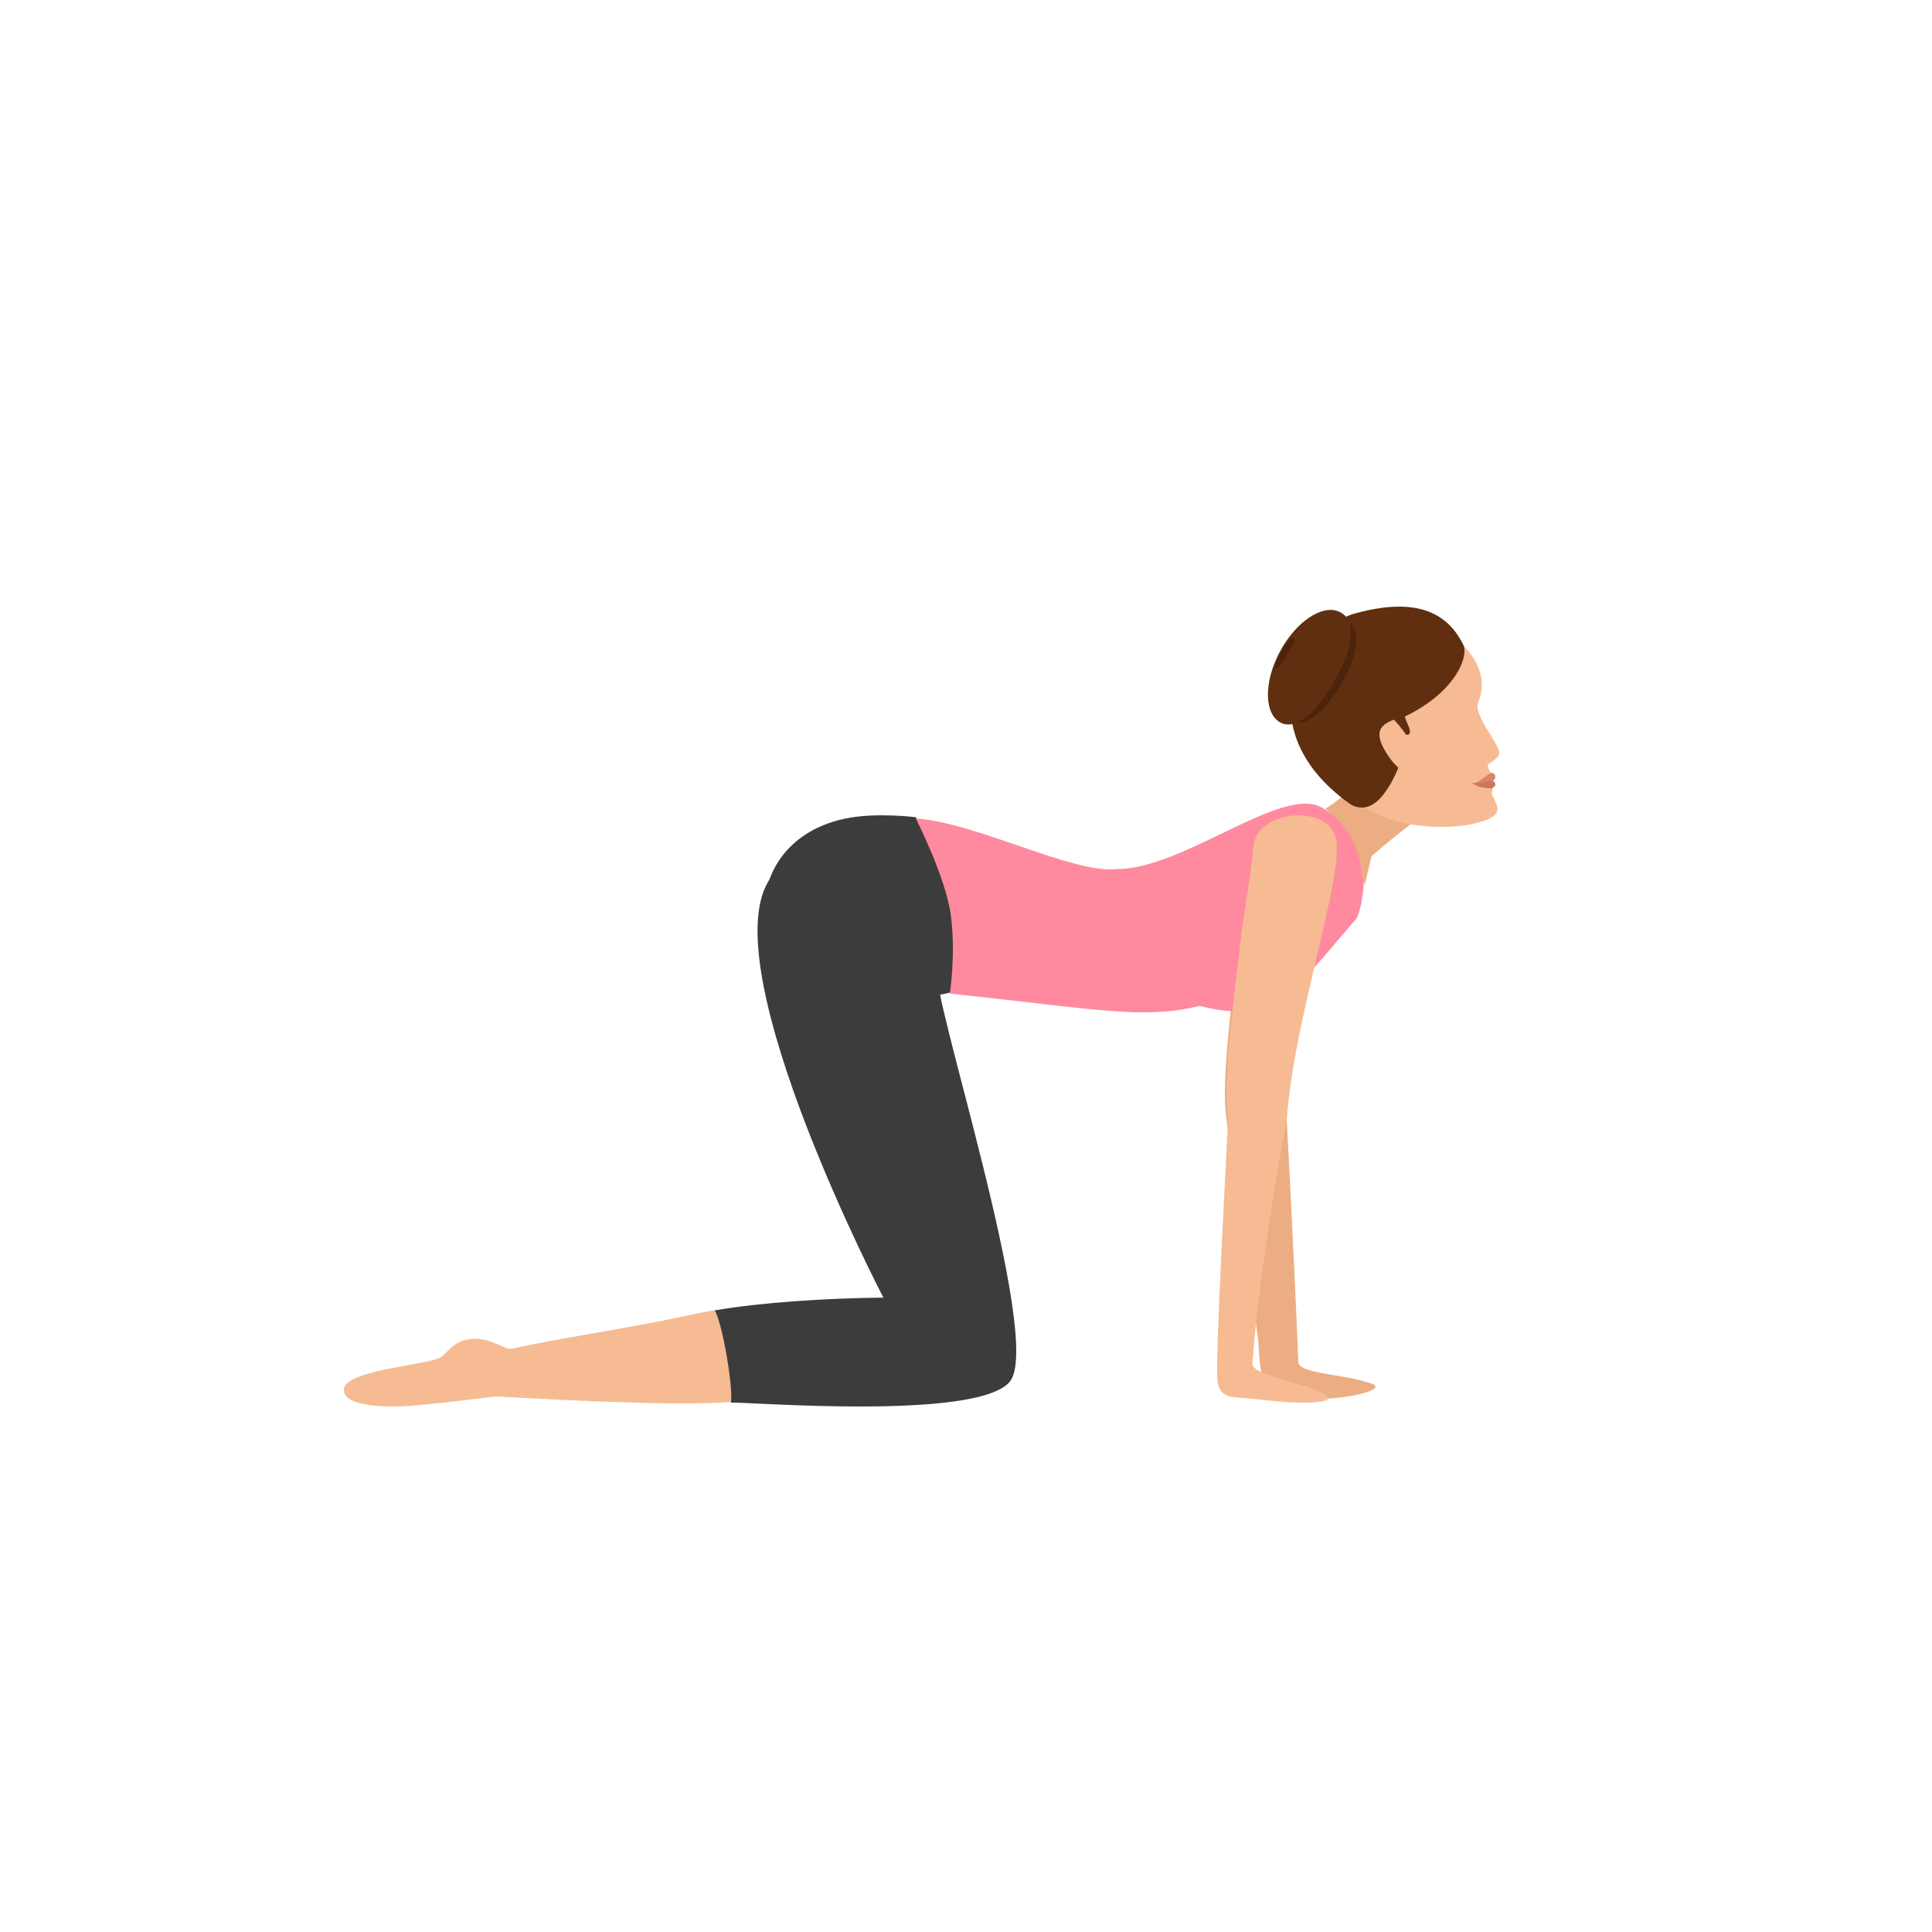
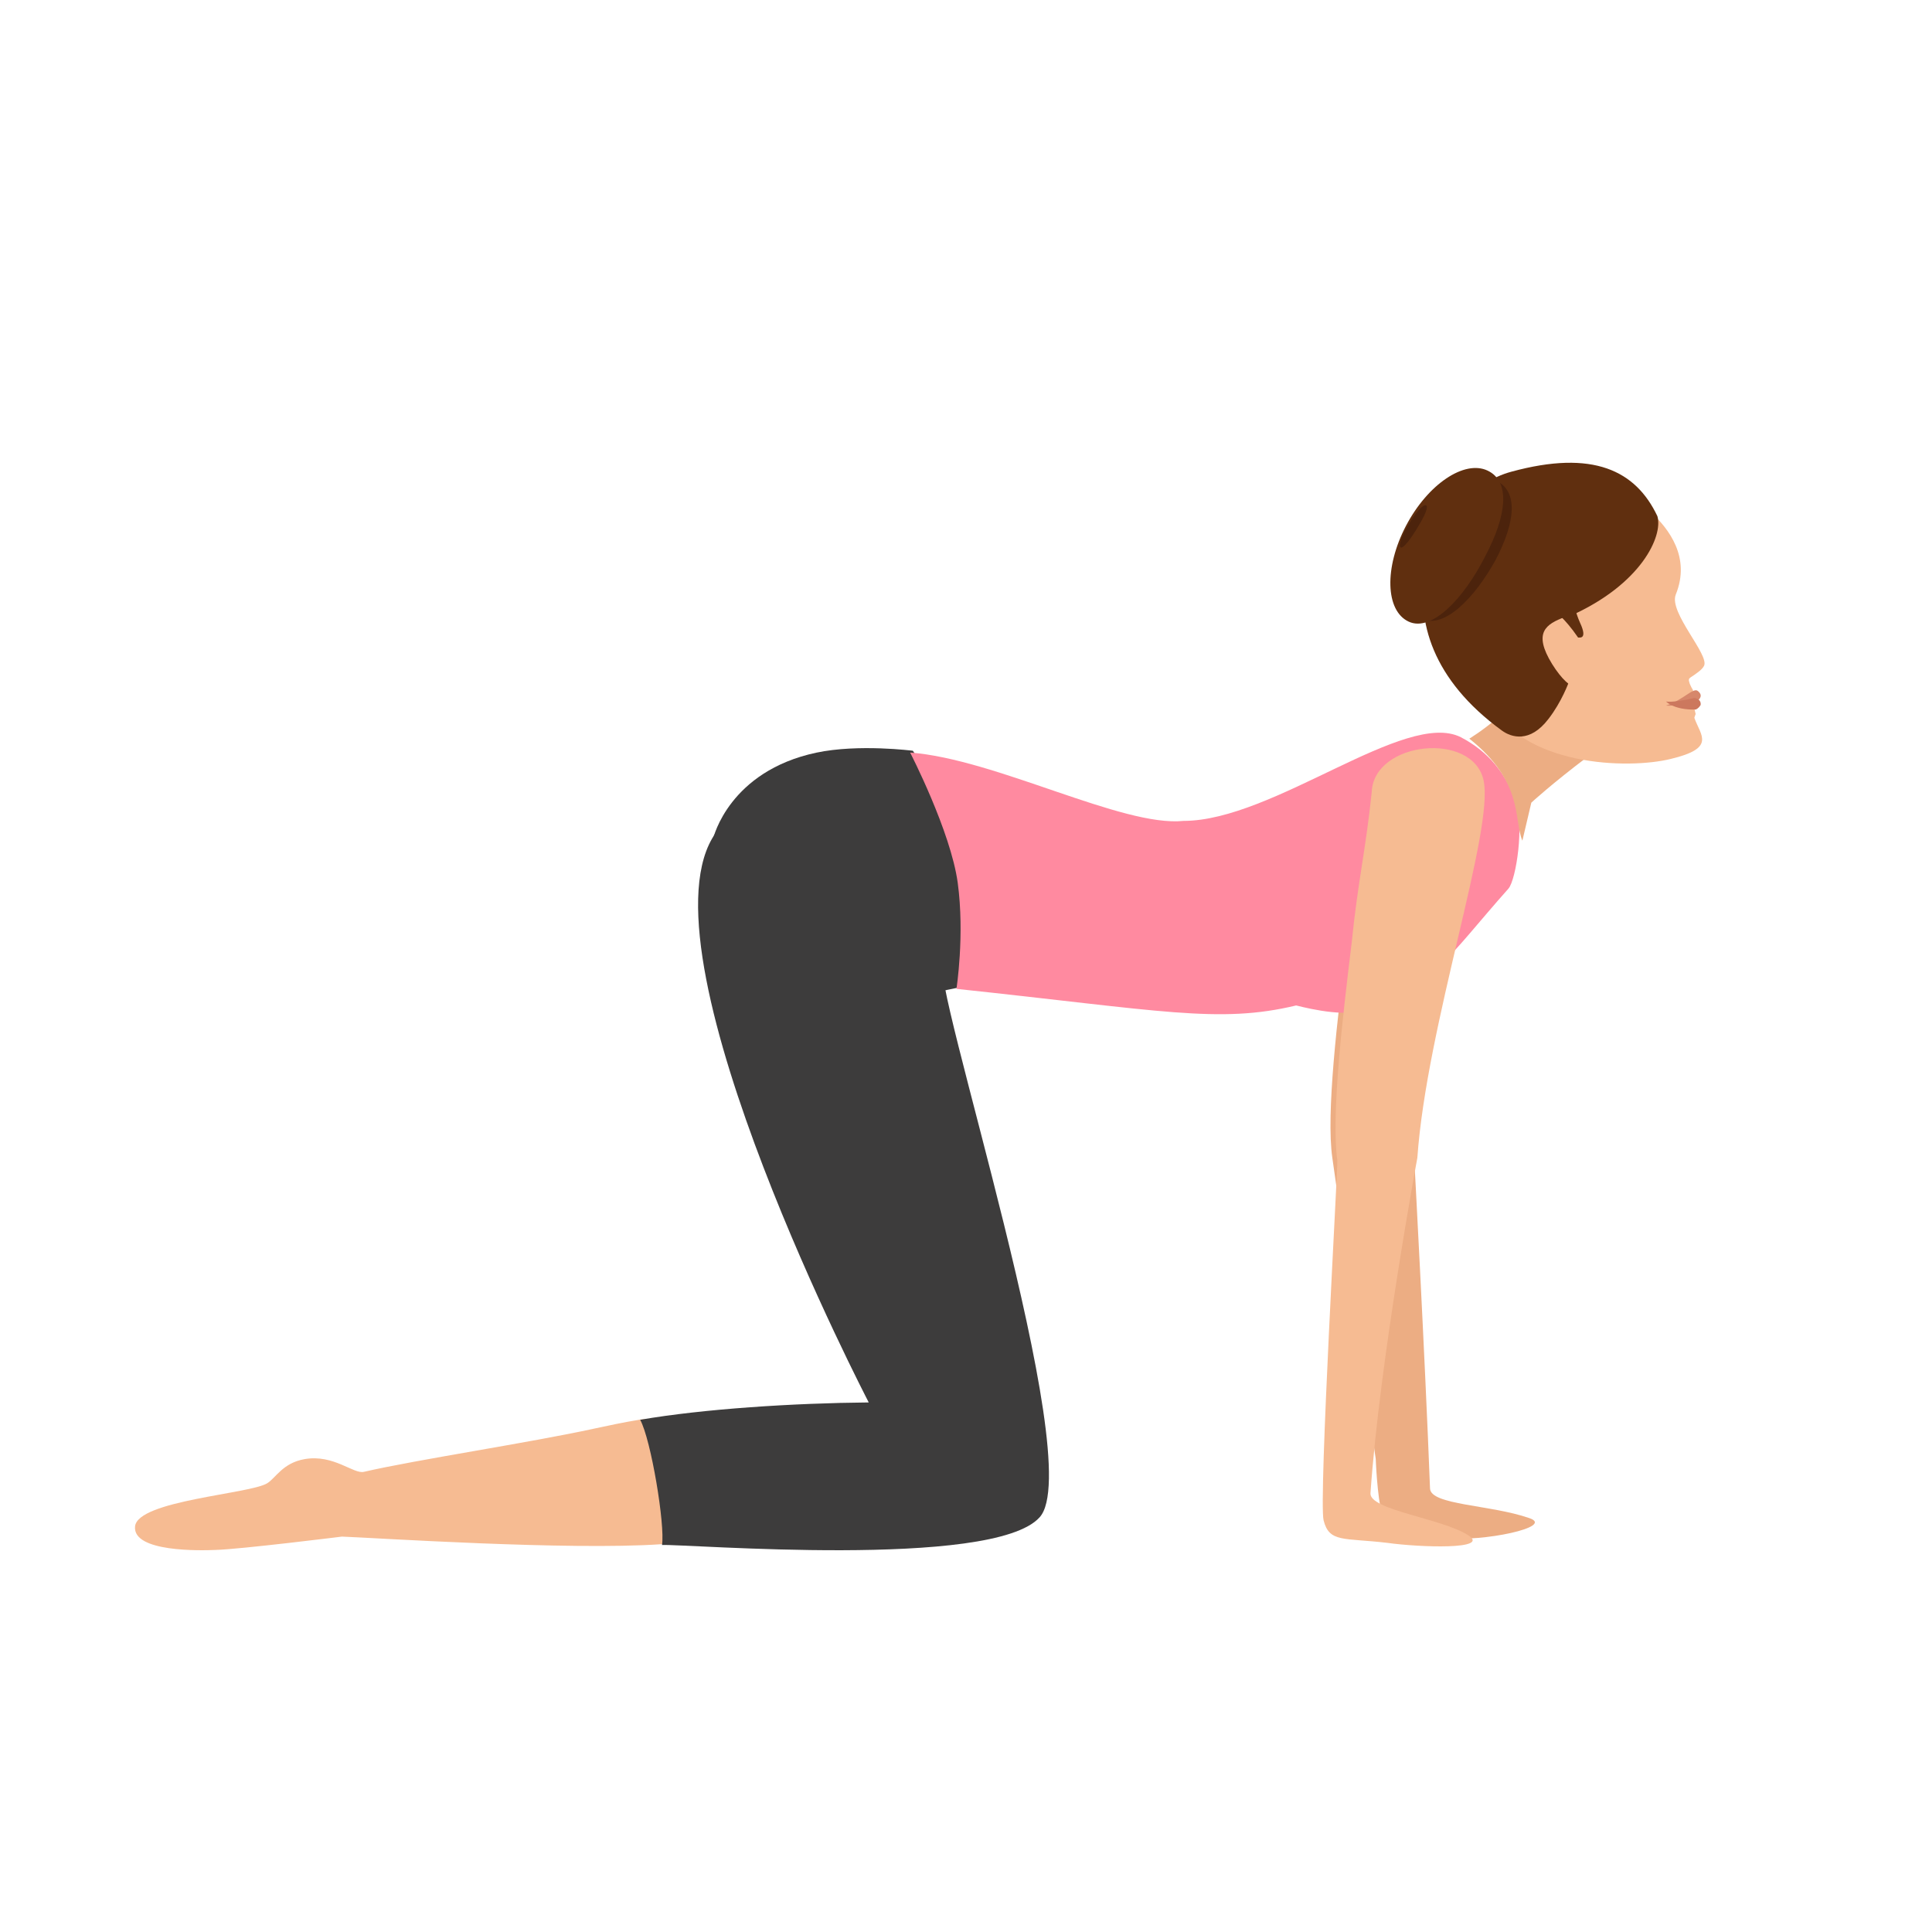
- <svg xmlns="http://www.w3.org/2000/svg" width="500" height="500" viewBox="0 0 500 500" fill="none">
-   <path d="M354.88 358.052C347.448 355.481 336.116 355.603 335.994 352.42C335.02 326.957 332.948 288.761 332.948 288.761C334.776 263.42 347.935 226.693 345.864 217.144C343.792 207.718 324.419 209.677 324.053 219.348C322.835 230.733 321.373 236.12 320.154 247.872C318.327 262.44 316.133 280.804 317.352 289.251C317.474 290.352 325.637 346.789 325.637 346.789C325.637 346.789 325.881 353.767 326.856 357.562C327.952 361.847 330.755 360.867 339.284 361.847C345.62 362.704 360.12 359.766 354.88 358.052Z" fill="#ECAD83" />
-   <path d="M237.023 211.503C237.023 211.503 226.675 210.156 218.613 211.871C202.008 215.424 199 228.168 199 228.168C199 228.168 200.564 266.889 208.987 264.928C224.991 261.129 237.745 258.556 245.566 256.963C250.861 255.861 248.454 229.638 248.454 229.638L237.023 211.503Z" fill="#3D3C3C" />
-   <path d="M322.861 261.301C337.069 256.278 339.028 251.378 350.909 237.903C352.379 236.188 353.971 225.53 352.257 220.997C350.419 215.975 347.235 211.687 341.845 208.869C331.312 203.479 306.203 224.917 289.055 224.917C277.419 226.142 253.29 213.034 237 211.809C237 211.809 244.716 226.877 246.064 236.8C247.411 246.846 245.819 257.136 245.819 257.136C284.768 261.301 295.792 263.874 310.49 260.321C310.612 260.321 318.819 262.649 322.861 261.301Z" fill="#FF8AA0" />
-   <path d="M342.793 360.856C337.768 357.663 323.891 356.066 324.13 352.873C325.925 327.328 333.103 289.01 333.103 289.01C334.897 263.588 347.817 226.743 345.784 217.164C343.75 207.707 324.728 209.672 324.37 219.375C323.173 230.796 321.738 236.2 320.541 247.99C318.747 262.605 316.594 281.027 317.79 289.501C317.91 290.607 314.201 354.224 315.158 358.031C316.235 362.33 318.986 361.347 327.36 362.33C333.462 363.189 347.339 363.681 342.793 360.856Z" fill="#F6BB92" />
-   <path d="M354.93 221.657C354.93 221.657 358.743 218.108 366 212.601L357.513 194C353.086 203.301 343 209.297 343 209.297C353.578 217.741 351.487 224.962 353.209 229L354.93 221.657Z" fill="#ECAD83" />
-   <path d="M382.52 181.88C385.451 174.678 381.055 169.307 378.001 166.378C368.72 157.345 361.392 158.199 352.233 160.64C340.264 163.814 344.172 196.65 346.615 201.655C353.087 214.716 373.605 215.082 381.543 213.129C390.214 211.054 387.283 208.735 386.062 205.317C386.062 205.195 386.306 204.584 386.306 204.584C386.062 203.364 385.451 201.777 385.818 200.068C385.818 200.068 385.207 199.091 385.085 198.481C384.963 198.115 384.963 197.871 385.329 197.627C386.428 196.894 387.527 196.162 387.894 195.429C388.993 193.354 381.177 185.298 382.52 181.88Z" fill="#F6BB92" />
-   <path d="M381 202.971C381 202.971 382.067 203.231 386.334 202.19C386.734 201.8 387.535 201.019 386.468 200.108C385.668 199.457 383.934 201.93 381 202.971Z" fill="#D6876B" />
-   <path d="M381 202.599C381 202.599 382.345 204.095 386.136 203.995C386.625 203.796 386.869 203.397 386.991 203.197C387.114 202.1 385.891 202 385.891 202C381.978 202.898 381 202.599 381 202.599Z" fill="#CC785E" />
-   <path d="M350.9 158.697C336.263 162.561 322.48 188.647 349.07 207.849C350.9 209.177 354.437 210.264 357.974 205.675C360.536 202.414 361.878 198.67 361.878 198.67C362.244 197.583 362.61 196.376 363.097 195.047C363.585 193.598 360.658 186.715 362.122 186.111C375.783 180.072 379.93 170.894 378.832 167.15C374.685 158.455 366.513 154.47 350.9 158.697Z" fill="#602F0F" />
-   <path d="M358.851 194.983C362.627 200.89 365.342 200.521 369 199.167L364.28 189.569L361.329 186C357.671 187.354 355.075 188.953 358.851 194.983Z" fill="#F6BB92" />
-   <path d="M334.344 186.621C330.208 184.675 329.843 177.134 333.615 169.958C337.386 162.782 343.833 158.525 348.091 160.471C352.227 162.417 351.741 168.256 347.97 175.553C344.077 182.729 338.481 188.567 334.344 186.621Z" fill="#4C230C" />
-   <path d="M364.275 187.349C363.786 186.247 363.419 185.146 363.296 184.289C363.051 183.066 362.929 182.209 362.929 182.209L359.135 184.901C359.258 185.513 359.502 186.125 359.625 186.737C359.625 186.737 359.992 186.492 360.726 186.003C360.726 186.003 360.604 186.003 360.604 186.125C361.46 186.982 362.562 188.206 363.908 190.164C363.908 190.041 365.866 190.776 364.275 187.349Z" fill="#602F0F" />
-   <path d="M331.6 187.104C327.194 185.024 326.949 176.824 331.11 168.869C335.271 160.915 342.247 156.264 346.652 158.345C351.058 160.425 350.324 166.911 346.163 174.744C342.124 182.698 336.005 189.184 331.6 187.104Z" fill="#602F0F" />
-   <path d="M330.168 172.983C329.677 172.759 330.291 170.74 331.641 168.61C332.868 166.367 334.341 164.797 334.832 165.021C335.323 165.246 334.709 166.815 333.359 169.058C332.132 171.189 330.659 173.207 330.168 172.983Z" fill="#4C230C" />
-   <path d="M89.013 359.462C89.503 354.497 110.808 353.287 114.114 351.228C115.706 350.259 117.052 347.353 121.216 346.626C126.725 345.658 130.521 349.533 132.48 349.048C142.398 346.747 164.07 343.478 176.192 340.814C179.008 340.208 181.824 339.603 184.763 339.119C196.762 337.06 193.334 362.49 188.926 362.853C171.294 364.064 134.684 361.642 128.317 361.4C128.317 361.4 108.971 363.822 104.319 363.943C101.625 364.064 88.524 364.427 89.013 359.462Z" fill="#F6BB92" />
-   <path d="M228.613 335.819C214.402 335.941 197.006 337.043 185 339.125C187.083 342.921 189.778 359.208 189.165 363.004C193.576 362.759 252.257 367.657 261.2 357.738C270.634 347.574 239.761 254.019 242.824 251.815C248.827 247.406 230.206 211.894 220.405 214.098C213.177 217.527 209.992 209.2 198.721 228.303C185 252.059 228.613 335.819 228.613 335.819Z" fill="#3D3C3C" />
+ <svg xmlns="http://www.w3.org/2000/svg" width="500" height="501" viewBox="0 0 500 501" fill="none">
+   <path d="M396.478 393.642C386.378 390.151 370.978 390.318 370.813 385.996C369.488 351.426 366.673 299.572 366.673 299.572C369.157 265.168 387.04 215.307 384.225 202.344C381.41 189.546 355.082 192.205 354.585 205.335C352.93 220.792 350.943 228.105 349.287 244.06C346.803 263.838 343.822 288.768 345.478 300.236C345.644 301.732 356.738 378.351 356.738 378.351C356.738 378.351 357.069 387.825 358.394 392.977C359.884 398.794 363.693 397.464 375.284 398.794C383.894 399.957 403.599 395.968 396.478 393.642Z" fill="#ECAD83" />
+   <path d="M236.712 194.682C236.712 194.682 222.638 192.86 211.674 195.179C189.091 199.983 185 217.21 185 217.21C185 217.21 187.127 269.555 198.582 266.905C220.347 261.77 237.693 258.291 248.33 256.138C255.531 254.647 252.258 219.198 252.258 219.198L236.712 194.682Z" fill="#3D3C3C" />
+   <path d="M352.948 262.057C372.3 255.267 374.97 248.643 391.152 230.426C393.154 228.108 395.323 213.7 392.987 207.572C390.485 200.782 386.147 194.986 378.807 191.177C364.459 183.89 330.259 212.872 306.903 212.872C291.054 214.528 258.188 196.808 236 195.152C236 195.152 246.51 215.521 248.345 228.936C250.181 242.516 248.012 256.427 248.012 256.427C301.064 262.057 316.079 265.535 336.098 260.732C336.265 260.732 347.443 263.879 352.948 262.057Z" fill="#FF8AA0" />
+   <path d="M380.655 398.082C373.847 393.734 355.046 391.559 355.37 387.211C357.801 352.422 367.526 300.239 367.526 300.239C369.957 265.618 387.462 215.442 384.707 202.396C381.951 189.518 356.181 192.194 355.694 205.407C354.073 220.961 352.128 228.321 350.508 244.377C348.076 264.28 345.159 289.368 346.78 300.908C346.942 302.414 341.917 389.05 343.214 394.235C344.673 400.089 348.401 398.751 359.746 400.089C368.012 401.26 386.814 401.929 380.655 398.082Z" fill="#F6BB92" />
+   <path d="M397.08 208.142C397.08 208.142 402.219 203.376 412 195.981L400.561 171.002C394.594 183.491 381 191.544 381 191.544C395.257 202.883 392.438 212.579 394.759 218.002L397.08 208.142Z" fill="#ECAD83" />
+   <path d="M434.527 154.202C438.524 144.381 432.529 137.057 428.365 133.062C415.709 120.745 405.716 121.91 393.226 125.239C376.906 129.567 382.235 174.343 385.565 181.168C394.392 198.978 422.37 199.478 433.195 196.814C445.019 193.985 441.022 190.822 439.357 186.161C439.357 185.995 439.69 185.162 439.69 185.162C439.357 183.498 438.524 181.334 439.024 179.004C439.024 179.004 438.191 177.672 438.025 176.84C437.858 176.34 437.858 176.007 438.358 175.675C439.857 174.676 441.355 173.677 441.855 172.678C443.354 169.849 432.695 158.863 434.527 154.202Z" fill="#F6BB92" />
+   <path d="M432 182.963C432 182.963 433.6 183.31 440.002 181.922C440.602 181.401 441.802 180.36 440.202 179.145C439.001 178.278 436.401 181.575 432 182.963Z" fill="#D6876B" />
+   <path d="M432 181.9C432 181.9 434.018 184.144 439.703 183.995C440.437 183.696 440.804 183.097 440.987 182.798C441.171 181.152 439.336 181.002 439.336 181.002C433.467 182.349 432 181.9 432 181.9Z" fill="#CC785E" />
+   <path d="M391.909 122.319C372.067 127.595 353.383 163.212 389.429 189.43C391.909 191.244 396.704 192.728 401.499 186.462C404.971 182.01 406.79 176.898 406.79 176.898C407.286 175.414 407.782 173.765 408.443 171.951C409.105 169.973 405.136 160.574 407.12 159.749C425.639 151.505 431.261 138.973 429.773 133.861C424.151 121.989 413.073 116.548 391.909 122.319Z" fill="#602F0F" />
+   <path d="M402.468 172.194C407.503 180.21 411.122 179.709 416 177.872L409.706 164.845L405.772 160.002C400.895 161.839 397.433 164.01 402.468 172.194Z" fill="#F6BB92" />
+   <path d="M368.682 160.483C362.892 157.816 362.381 147.483 367.66 137.649C372.94 127.815 381.967 121.981 387.928 124.648C393.718 127.315 393.037 135.315 387.757 145.316C382.307 155.15 374.473 163.15 368.682 160.483Z" fill="#4C230C" />
+   <path d="M409.724 161.517C409.057 160.017 408.558 158.518 408.391 157.352C408.058 155.686 407.891 154.52 407.891 154.52L402.727 158.185C402.893 159.018 403.226 159.851 403.393 160.684C403.393 160.684 403.893 160.351 404.892 159.684C404.892 159.684 404.726 159.684 404.726 159.851C405.892 161.017 407.391 162.683 409.224 165.349C409.224 165.182 411.89 166.182 409.724 161.517Z" fill="#602F0F" />
+   <path d="M365.24 161.183C359.242 158.351 358.909 147.189 364.573 136.36C370.238 125.531 379.734 119.2 385.732 122.032C391.729 124.865 390.73 133.694 385.065 144.357C379.568 155.186 371.238 164.016 365.24 161.183Z" fill="#602F0F" />
+   <path d="M363.235 141.978C362.548 141.67 363.407 138.895 365.297 135.965C367.016 132.881 369.078 130.723 369.765 131.031C370.452 131.34 369.593 133.498 367.703 136.582C365.984 139.511 363.922 142.287 363.235 141.978Z" fill="#4C230C" />
+   <path d="M35.018 395.831C35.687 389.079 64.776 387.432 69.29 384.632C71.463 383.314 73.302 379.362 78.987 378.374C86.51 377.056 91.692 382.326 94.367 381.668C107.909 378.538 137.5 374.092 154.05 370.469C157.895 369.645 161.741 368.822 165.753 368.163C182.137 365.363 177.455 399.948 171.437 400.442C147.363 402.089 97.376 398.795 88.683 398.466C88.683 398.466 62.269 401.76 55.916 401.924C52.238 402.089 34.35 402.583 35.018 395.831Z" fill="#F6BB92" />
+   <path d="M225.269 363.675C205.957 363.842 182.316 365.341 166 368.172C168.83 373.335 172.493 395.484 171.661 400.647C177.654 400.314 257.401 406.975 269.554 393.486C282.374 379.663 240.419 252.427 244.581 249.43C252.739 243.434 227.433 195.138 214.114 198.136C204.292 202.799 199.963 191.474 184.646 217.454C166 249.763 225.269 363.675 225.269 363.675Z" fill="#3D3C3C" />
</svg>
